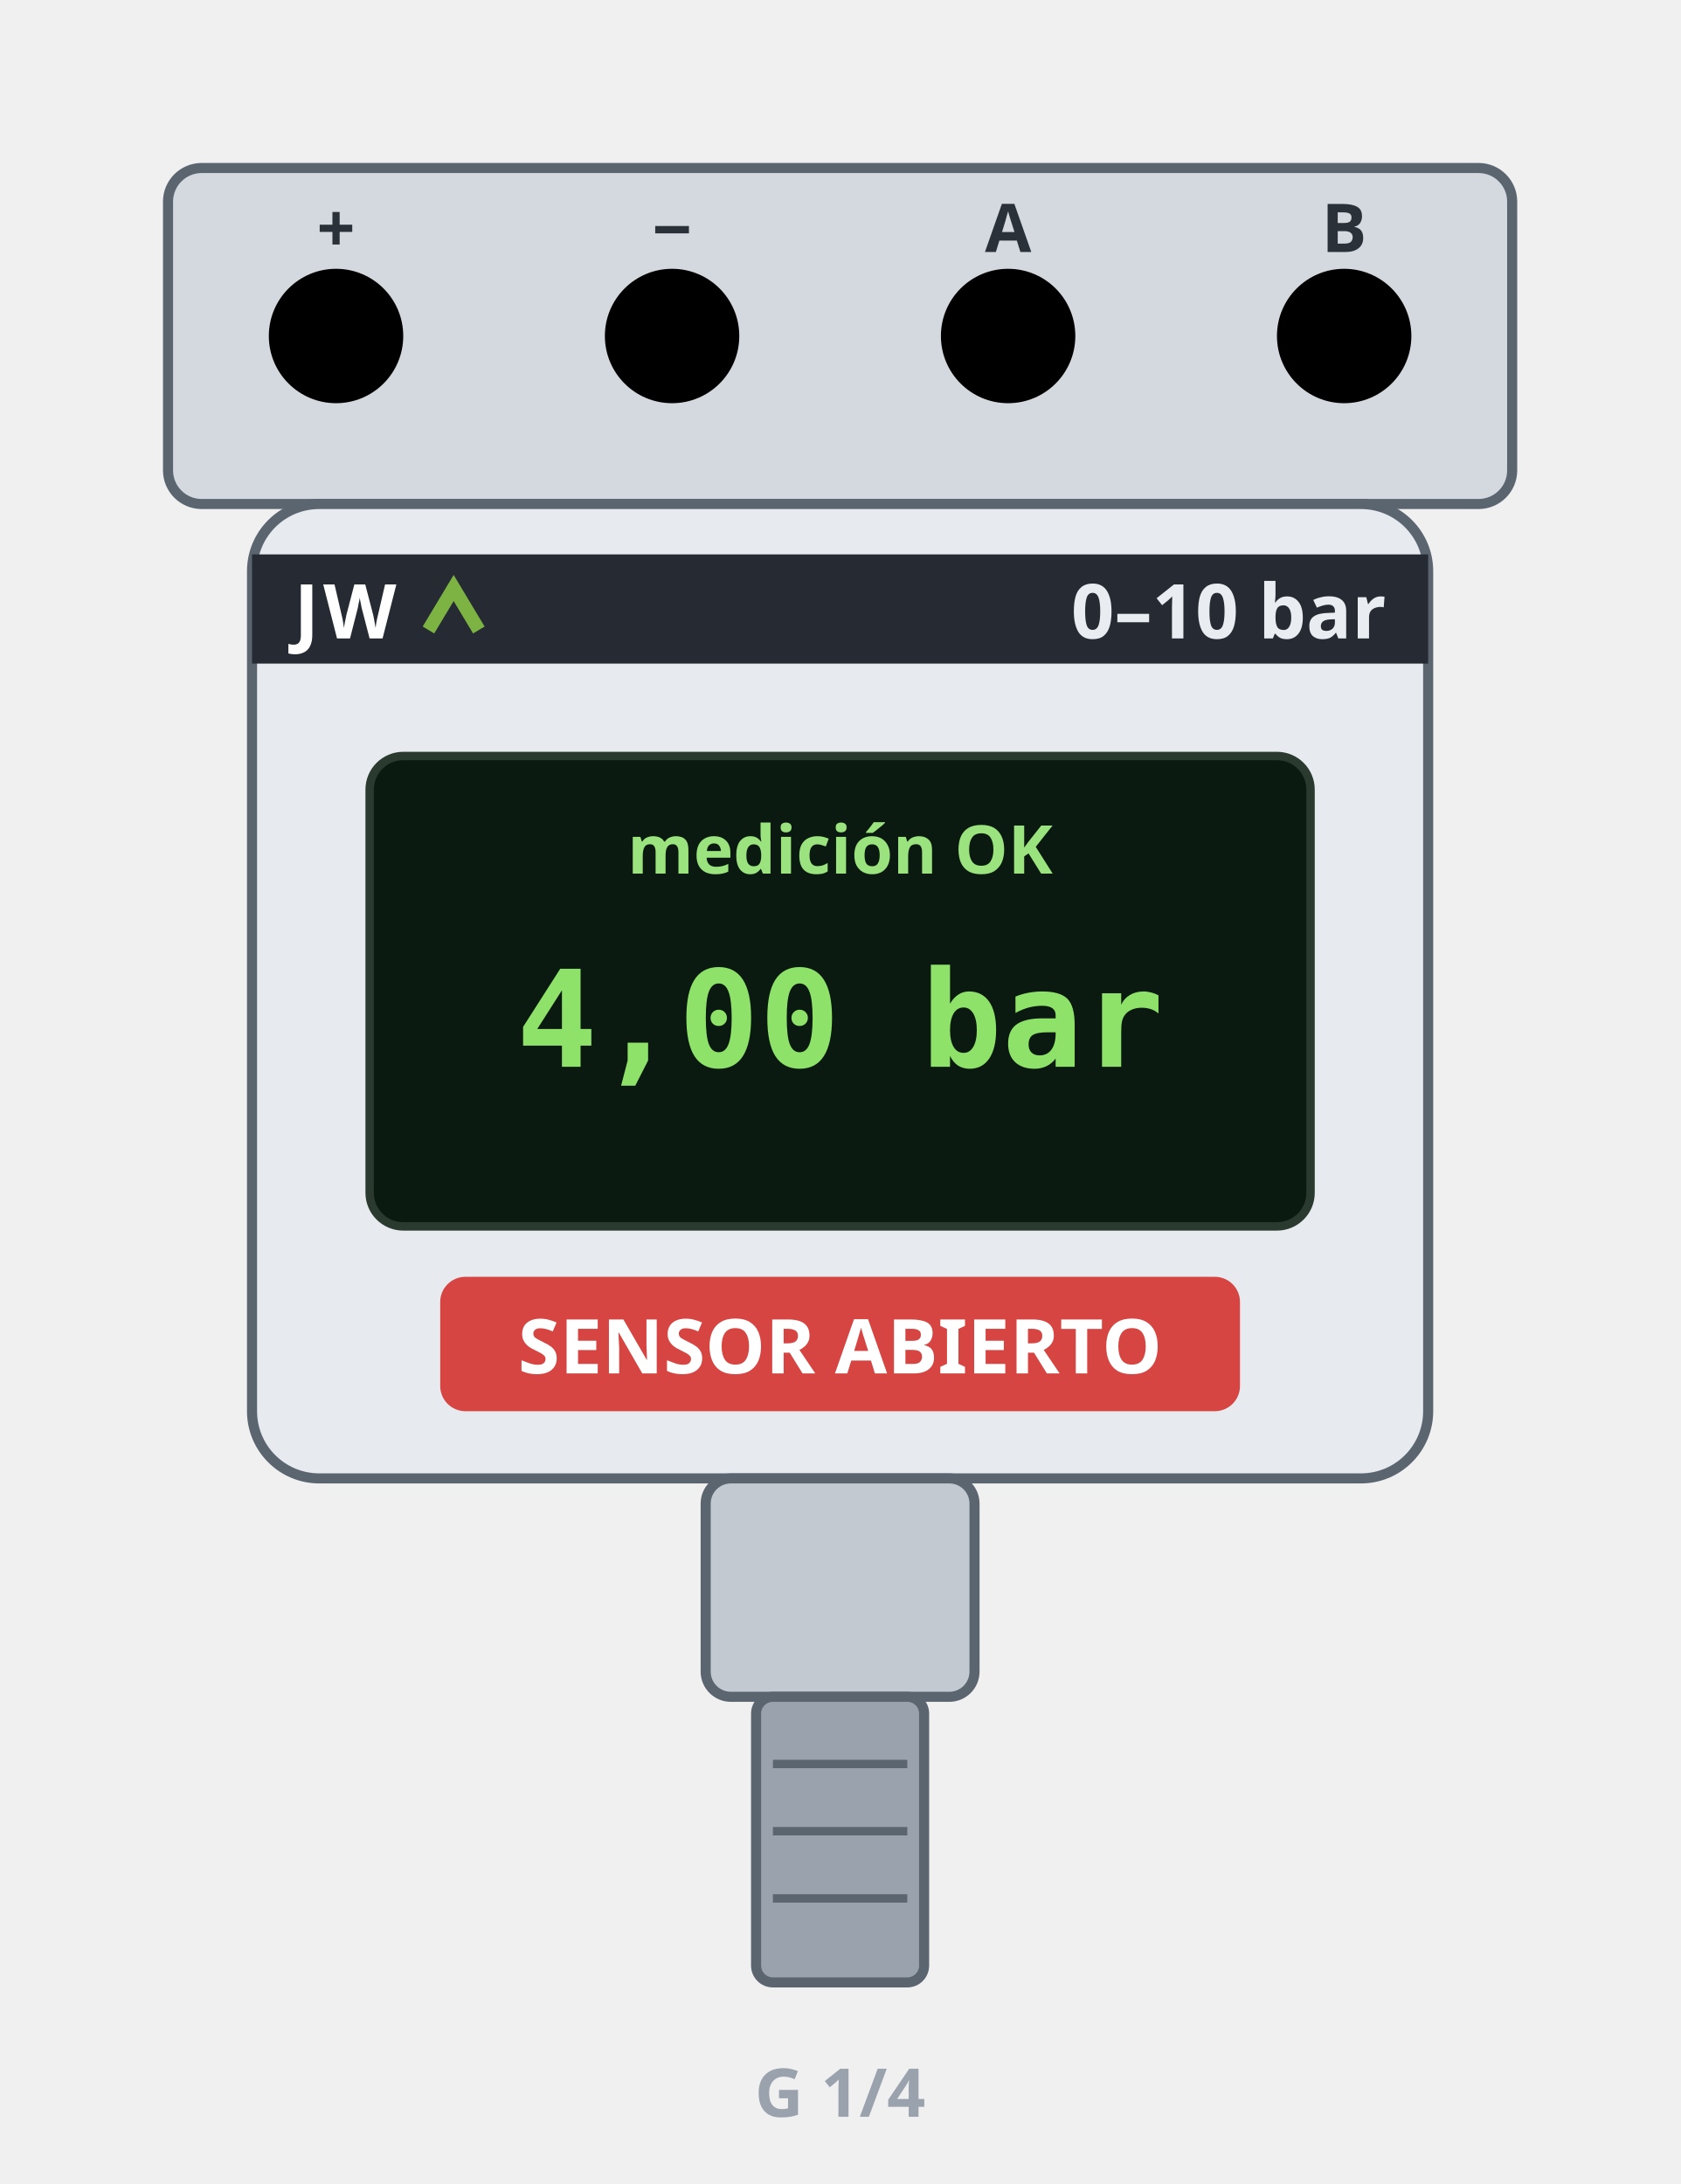
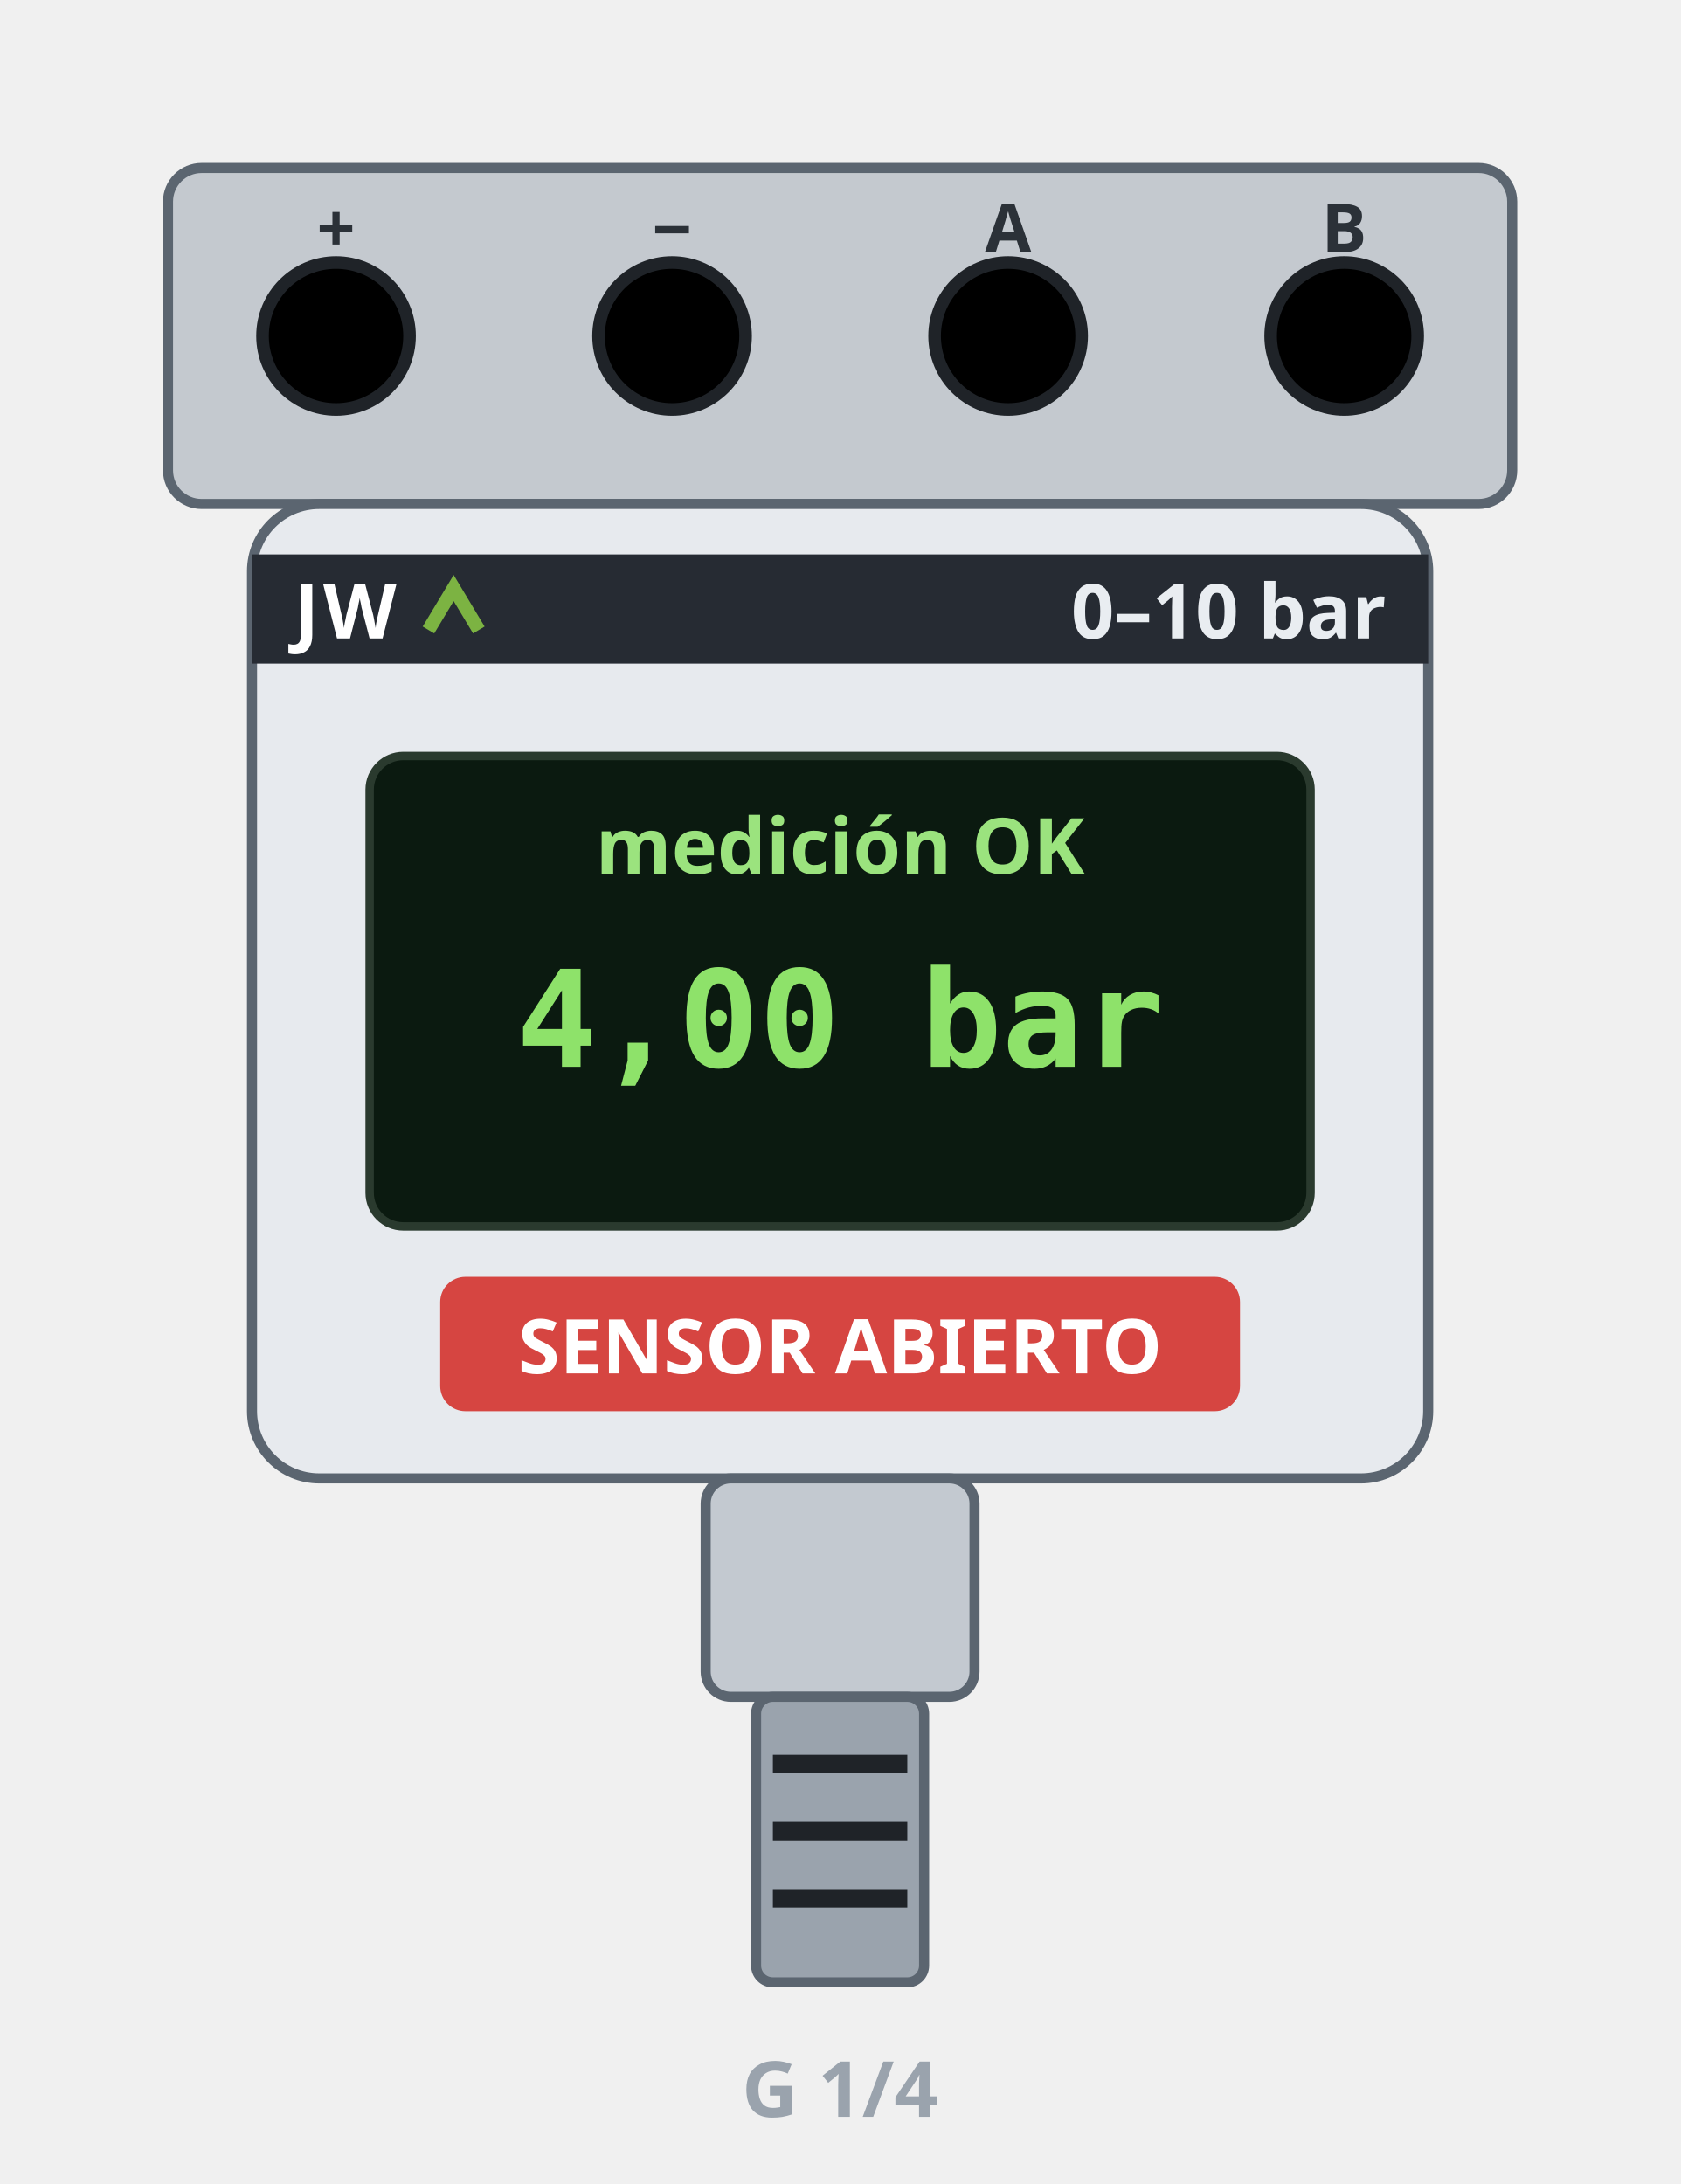
<svg xmlns="http://www.w3.org/2000/svg" viewBox="0 0 200 260" width="200" height="260" font-family="Segoe UI,Noto Sans,Arial,sans-serif">
  <defs>
    <pattern id="jwc-hys" width="5" height="5" patternUnits="userSpaceOnUse" patternTransform="rotate(45)">
      <rect width="5" height="5" fill="#f0a020" fill-opacity=".18" />
      <line x1="0" y1="0" x2="0" y2="5" stroke="#f0a020" stroke-width="1.4" />
    </pattern>
  </defs>
-   <rect x="20" y="20" width="160" height="40" rx="4" fill="#d4d9df" stroke="#5b6570" stroke-width="1.2" />
-   <circle cx="40" cy="40" r="7" fill="#f4f6f8" stroke="#5b6570" stroke-width="1.2" />
-   <circle cx="40" cy="40" r="4.8" fill="none" stroke="#c9cfd6" stroke-width="1" />
-   <path d="M36.5 40h7 M40 36.5v7" fill="none" stroke="#39414b" stroke-width="1.8" stroke-linecap="round" />
+   <rect x="20" y="20" width="160" height="40" rx="4" fill="#c4c9cf" stroke="#5b6570" stroke-width="1.2" />
+   <circle cx="40" cy="40" r="8.4" fill="#fbfbfc" stroke="#1f2328" stroke-width="2.2" />
+   <circle cx="40" cy="40" r="5.6" fill="none" stroke="#a3aab2" stroke-width="1.1" />
+   <path d="M35.4 40h9.2 M40 35.4v9.2" fill="none" stroke="#2a2e33" stroke-width="2.52" stroke-linecap="round" />
  <circle class="jw-term" data-term="+" cx="40" cy="40" r="8" />
  <text x="40" y="30" font-size="8" font-weight="800" fill="#2b3138" text-anchor="middle">+</text>
-   <circle cx="80" cy="40" r="7" fill="#f4f6f8" stroke="#5b6570" stroke-width="1.2" />
-   <circle cx="80" cy="40" r="4.8" fill="none" stroke="#c9cfd6" stroke-width="1" />
-   <path d="M76.5 40h7 M80 36.5v7" fill="none" stroke="#39414b" stroke-width="1.8" stroke-linecap="round" />
+   <circle cx="80" cy="40" r="8.4" fill="#fbfbfc" stroke="#1f2328" stroke-width="2.2" />
+   <circle cx="80" cy="40" r="5.6" fill="none" stroke="#a3aab2" stroke-width="1.1" />
+   <path d="M75.4 40h9.2 M80 35.4v9.2" fill="none" stroke="#2a2e33" stroke-width="2.52" stroke-linecap="round" />
  <circle class="jw-term" data-term="-" cx="80" cy="40" r="8" />
  <text x="80" y="30" font-size="8" font-weight="800" fill="#2b3138" text-anchor="middle">−</text>
-   <circle cx="120" cy="40" r="7" fill="#f4f6f8" stroke="#5b6570" stroke-width="1.2" />
-   <circle cx="120" cy="40" r="4.8" fill="none" stroke="#c9cfd6" stroke-width="1" />
-   <path d="M116.5 40h7 M120 36.5v7" fill="none" stroke="#39414b" stroke-width="1.8" stroke-linecap="round" />
+   <circle cx="120" cy="40" r="8.4" fill="#fbfbfc" stroke="#1f2328" stroke-width="2.2" />
+   <circle cx="120" cy="40" r="5.6" fill="none" stroke="#a3aab2" stroke-width="1.1" />
+   <path d="M115.4 40h9.2 M120 35.4v9.2" fill="none" stroke="#2a2e33" stroke-width="2.52" stroke-linecap="round" />
  <circle class="jw-term" data-term="A" cx="120" cy="40" r="8" />
  <text x="120" y="30" font-size="8" font-weight="800" fill="#2b3138" text-anchor="middle">A</text>
-   <circle cx="160" cy="40" r="7" fill="#f4f6f8" stroke="#5b6570" stroke-width="1.2" />
-   <circle cx="160" cy="40" r="4.8" fill="none" stroke="#c9cfd6" stroke-width="1" />
-   <path d="M156.5 40h7 M160 36.5v7" fill="none" stroke="#39414b" stroke-width="1.8" stroke-linecap="round" />
+   <circle cx="160" cy="40" r="8.4" fill="#fbfbfc" stroke="#1f2328" stroke-width="2.2" />
+   <circle cx="160" cy="40" r="5.6" fill="none" stroke="#a3aab2" stroke-width="1.1" />
+   <path d="M155.4 40h9.2 M160 35.4v9.2" fill="none" stroke="#2a2e33" stroke-width="2.52" stroke-linecap="round" />
  <circle class="jw-term" data-term="B" cx="160" cy="40" r="8" />
  <text x="160" y="30" font-size="8" font-weight="800" fill="#2b3138" text-anchor="middle">B</text>
  <rect x="30" y="60" width="140" height="116" rx="8" fill="#e7eaee" stroke="#5b6570" stroke-width="1.2" />
  <rect x="30" y="66" width="140" height="13" fill="#262b33" />
  <text x="35" y="76" font-size="9" font-weight="800" fill="#fff" text-anchor="start" letter-spacing=".5">JW</text>
  <path d="M51 75 l3 -5 l3 5" fill="none" stroke="#7cb342" stroke-width="1.6" />
  <text x="165" y="76" font-size="9" font-weight="700" fill="#e9edf1" text-anchor="end">0–10 bar</text>
  <rect x="44" y="90" width="112" height="56" rx="4" fill="#0b1a10" stroke="#2a3a2e" stroke-width="1" />
  <text x="100" y="127" font-size="16" font-weight="800" fill="#8ee26a" text-anchor="middle" font-family="Consolas,DejaVu Sans Mono,monospace" data-text="out.presion:d2:bar">4,00 bar</text>
  <g data-show="out.sensor=ok">
-     <text x="100" y="104" font-size="8" font-weight="700" fill="#9be37e" text-anchor="middle">medición OK</text>
+     <text x="100" y="104" font-size="9.2" font-weight="800" fill="#9be37e" text-anchor="middle">medición OK</text>
  </g>
  <g data-show="out.sensor=abierto">
    <rect x="52.4" y="152" width="95.2" height="16" rx="3" fill="#d64541" stroke="none" stroke-width="0" />
    <text x="100" y="163.5" font-size="9" font-weight="800" fill="#fff" text-anchor="middle">SENSOR ABIERTO</text>
  </g>
  <rect x="84" y="176" width="32" height="26" rx="3" fill="#c3c9d0" stroke="#5b6570" stroke-width="1.2" />
  <rect x="90" y="202" width="20" height="34" rx="2" fill="#9aa3ad" stroke="#5b6570" stroke-width="1.2" />
-   <path d="M92 210 h16 M92 218 h16 M92 226 h16" fill="none" stroke="#5b6570" stroke-width="1" />
-   <text x="100" y="252" font-size="8" font-weight="700" fill="#9aa3ad" text-anchor="middle">G 1/4</text>
+   <path d="M92 210 h16 M92 218 h16 M92 226 h16" fill="none" stroke="#1f2328" stroke-width="2.2" />
+   <text x="100" y="252" font-size="9.2" font-weight="800" fill="#9aa3ad" text-anchor="middle">G 1/4</text>
</svg>
